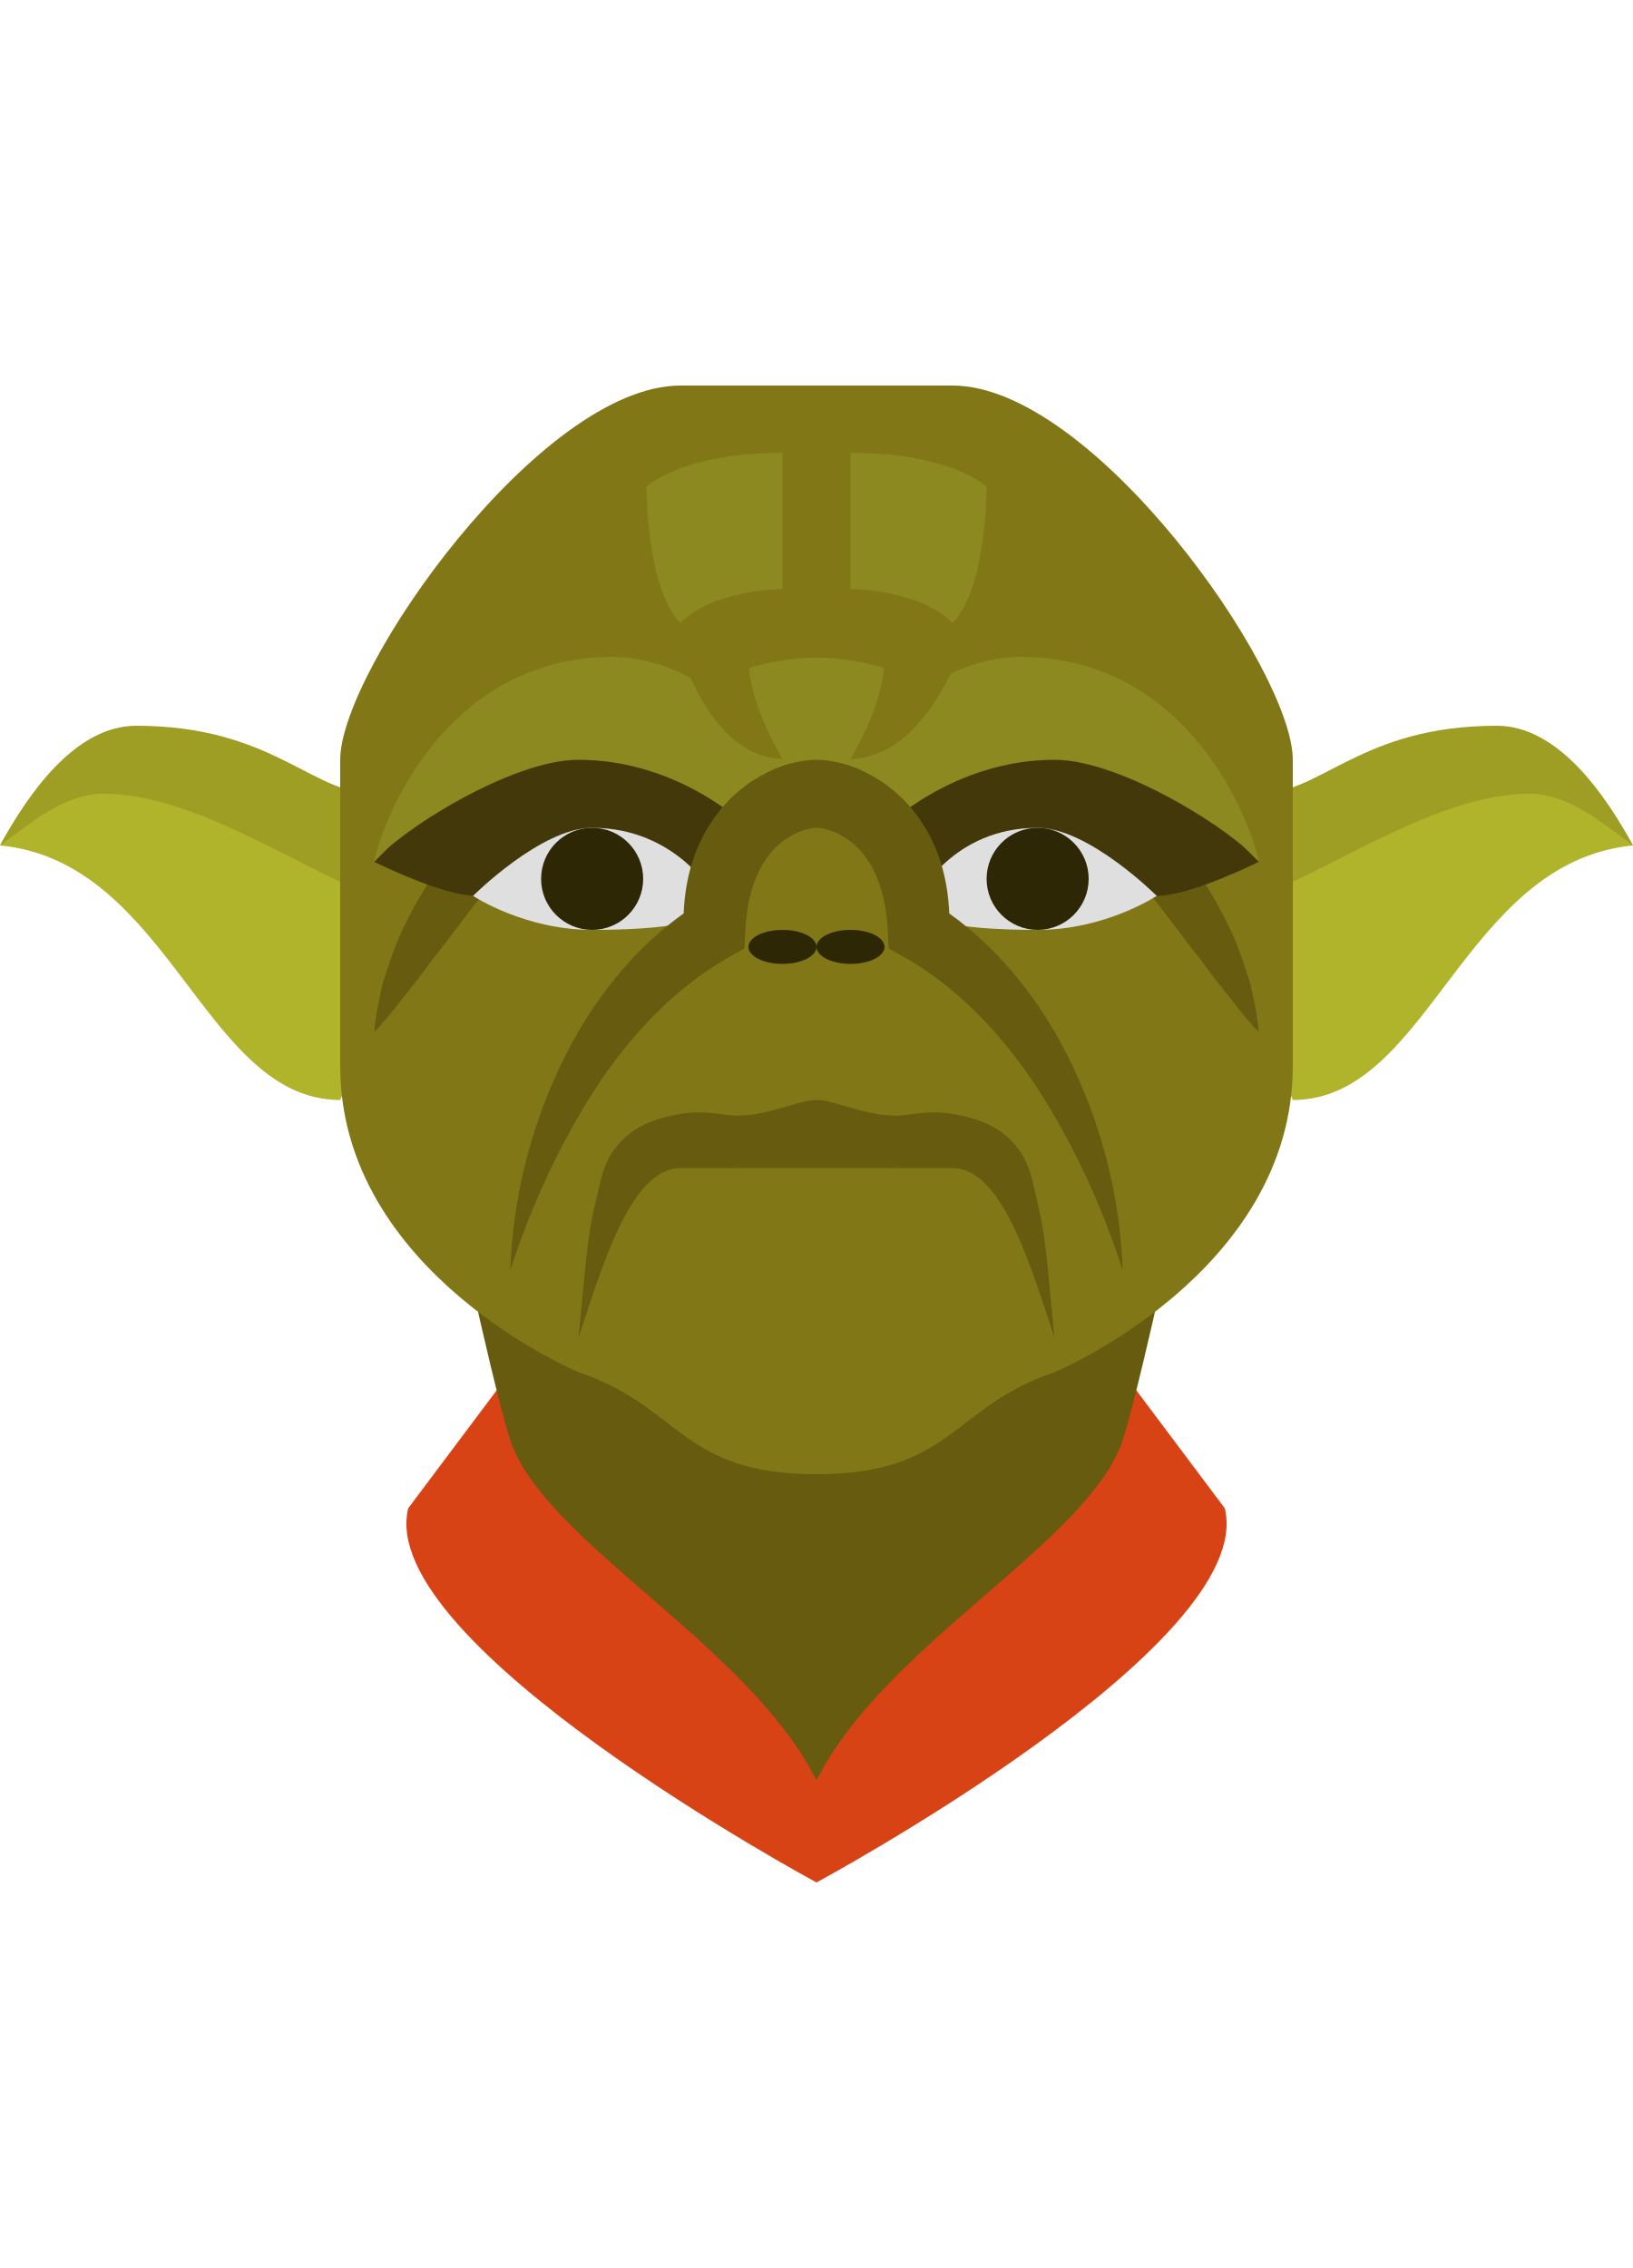
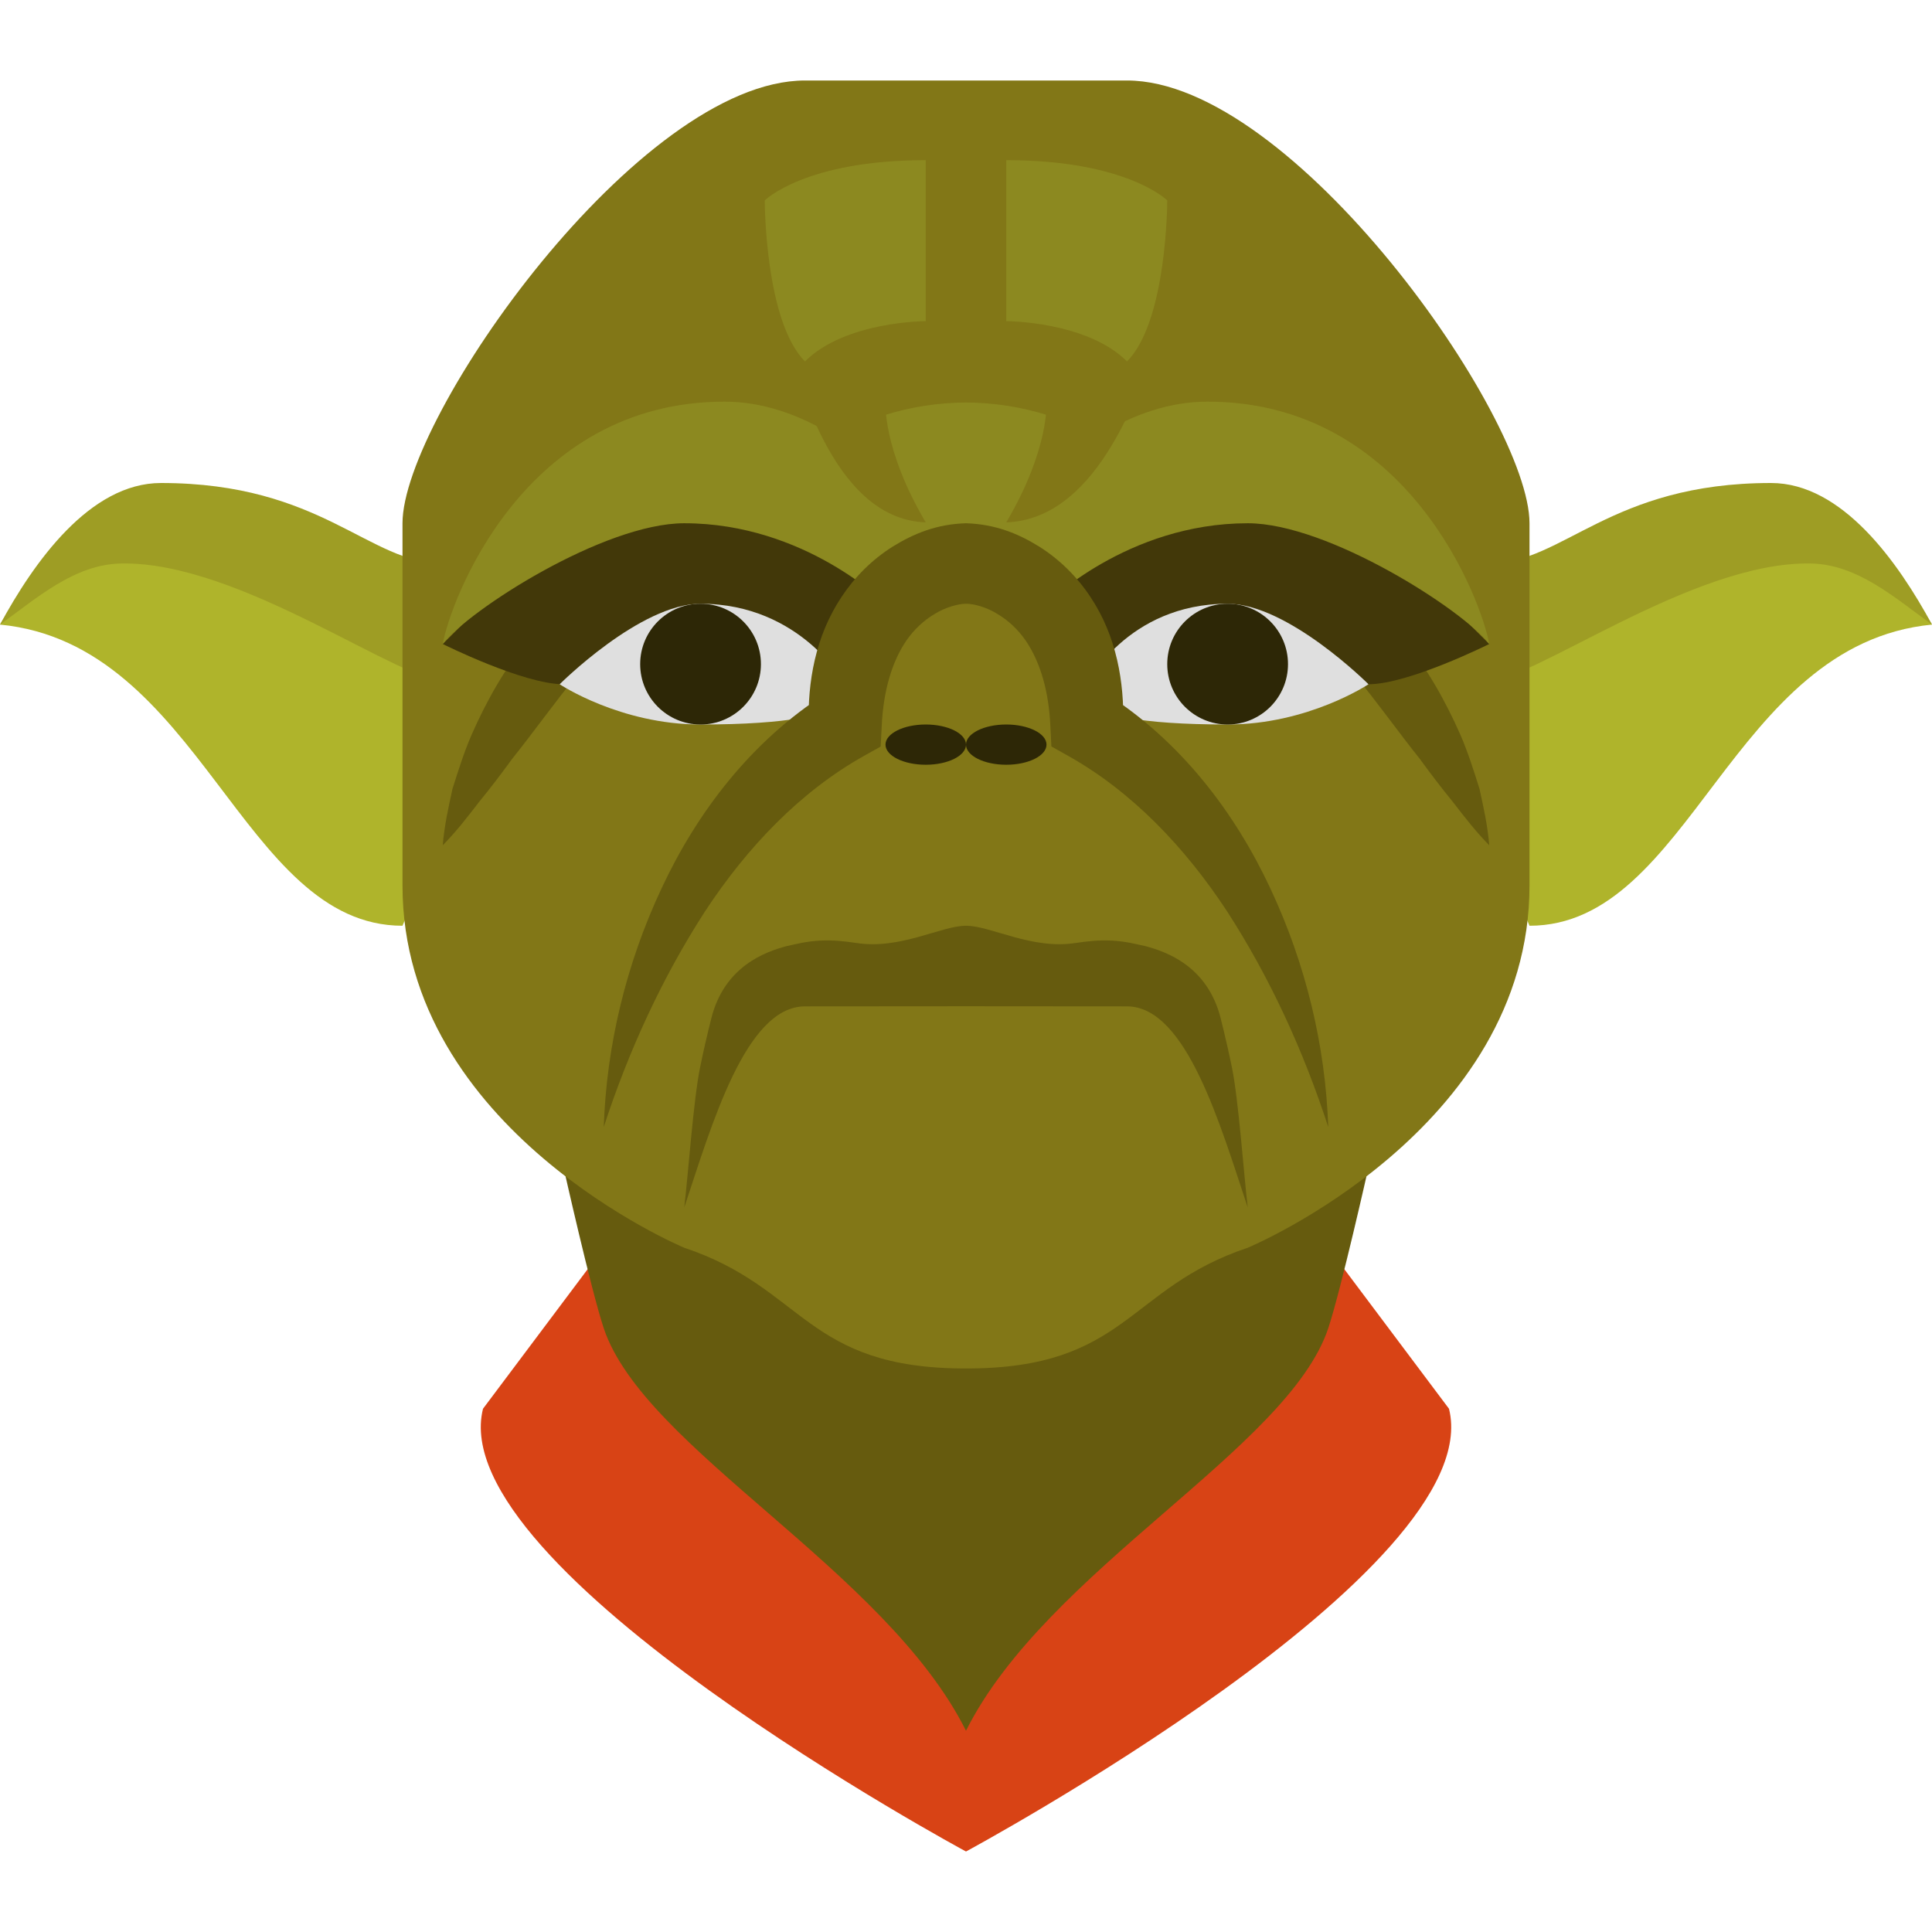
- <svg xmlns="http://www.w3.org/2000/svg" viewBox="0 0 48 48" width="180px" height="250px">
+ <svg xmlns="http://www.w3.org/2000/svg" viewBox="0 0 48 48" width="150px" height="150px">
  <path fill="#afb42b" d="M34.829,15.518c2.991-0.001,9.906-5.518,13.171,0C43,16,42,23,38,23L34.829,15.518z" />
  <path fill="#9e9d24" d="M48,15.518C47.161,13.972,45.772,12,44,12c-4,0-5.159,2-7,2c-0.628,0-0.131,1.058-0.147,2.938 C38,17,42.026,13.934,45,14C46.158,14.026,47.086,14.86,48,15.518z" />
  <path fill="#afb42b" d="M13.171,15.518C10.18,15.517,3.265,10,0,15.518C5,16,6,23,10,23L13.171,15.518z" />
  <path fill="#9e9d24" d="M0,15.518C0.839,13.972,2.228,12,4,12c4,0,5.159,2,7,2c0.628,0,0.131,1.058,0.147,2.938 C10,17,5.974,13.934,3,14C1.842,14.026,0.914,14.86,0,15.518z" />
  <path fill="#d84315" d="M15 31l-3 4c-1 4 12 11 12 11V31H15zM33 31l3 4c1 4-12 11-12 11V31H33z" />
  <path fill="#665b0e" d="M24,29H14c0,0,0.684,3.051,1,4c1,3,7,6,9,10c2-4,8-7,9-10c0.316-0.949,1-4,1-4H24z" />
  <path fill="#827717" d="M28,2h-4h-4c-4.125,0-10,8.363-10,11c0,3,0,9,0,9c0,6.083,7,9,7,9c3,1,3,3,7,3s4-2,7-3 c0,0,7-2.917,7-9c0,0,0-6,0-9C38,10.363,32.125,2,28,2z" />
  <path fill="#827717" d="M28,18h-2h-2h-2h-2c0,0-2,4-2,7l6,1l6-1C30,22,28,18,28,18z" />
  <path fill="#665b0e" d="M18 13c-.758.575-1.371 1.193-1.978 1.813-.592.635-1.145 1.291-1.686 1.965-.553.665-1.053 1.379-1.611 2.075-.261.359-.533.718-.823 1.072C11.622 20.287 11.344 20.653 11 21c.038-.479.141-.938.242-1.402.142-.445.282-.898.469-1.33.378-.862.847-1.693 1.456-2.43.6-.739 1.298-1.416 2.119-1.93C16.095 13.401 17.023 12.989 18 13zM30 13c.977-.011 1.905.401 2.714.909.821.513 1.519 1.191 2.119 1.93.609.737 1.077 1.568 1.456 2.43.187.432.327.884.469 1.33C36.859 20.062 36.962 20.521 37 21c-.344-.347-.622-.713-.902-1.074-.29-.355-.562-.713-.823-1.072-.557-.696-1.057-1.41-1.611-2.075-.541-.674-1.095-1.33-1.686-1.965C31.371 14.193 30.758 13.575 30 13z" />
  <path fill="#2d2706" d="M23 18A1 0.5 0 1 0 23 19A1 0.5 0 1 0 23 18Z" />
  <path fill="#2d2706" d="M25 18A1 0.5 0 1 0 25 19A1 0.5 0 1 0 25 18Z" />
  <path fill="#665b0e" d="M30.61,26.536c-0.084-0.412-0.179-0.823-0.283-1.238C30,24,28.976,23.646,28.464,23.508 c-0.252-0.054-0.498-0.122-0.843-0.139c-0.318-0.017-0.61,0.017-0.892,0.058C25.637,23.602,24.615,22.999,24,23 c-0.615-0.001-1.637,0.602-2.729,0.427c-0.282-0.041-0.574-0.075-0.892-0.058c-0.345,0.017-0.591,0.084-0.843,0.139 C19.024,23.646,18,24,17.673,25.298c-0.104,0.415-0.2,0.826-0.283,1.238C17.225,27.36,17.098,29.18,17,30 c0.679-2.036,1.523-4.997,3-4.997c1,0,2-0.003,4-0.003s3,0.003,4,0.003c1.477,0,2.321,2.961,3,4.997 C30.902,29.18,30.775,27.36,30.61,26.536z" />
  <path fill="#423809" d="M26 16c0 0-2-3.001-2-3.001S26.737 12 30 12c3 0 5 2 7 4 0 0-2 1-3 1C31 17 26 16 26 16zM22 16c0 0 2-3.001 2-3.001S21.263 12 18 12c-3 0-5 2-7 4 0 0 2 1 3 1C17 17 22 16 22 16z" />
  <path fill="#dfdfdf" d="M27,17c0,0,1-2,3.5-2c1.5,0,3.5,2,3.5,2s-1.5,1-3.5,1C26,18,27,17,27,17z" />
  <path fill="#2d2706" d="M30.5 15A1.5 1.5 0 1 0 30.5 18A1.5 1.5 0 1 0 30.5 15Z" />
  <path fill="#dfdfdf" d="M21,17c0,0-1.095-2-3.595-2c-1.5,0-3.5,2-3.5,2s1.5,1,3.5,1C21.905,18,21,17,21,17z" />
  <path fill="#2d2706" d="M17.405 15A1.5 1.5 0 1 0 17.405 18A1.5 1.5 0 1 0 17.405 15Z" />
  <path fill="#8c8920" d="M30,9.979c-0.905,0-1.833,0.292-2.784,0.889c-0.064-0.039-0.128-0.085-0.193-0.12 c-0.32-0.177-0.648-0.321-0.986-0.43C25.364,10.105,24.673,10.004,24,10c-0.673,0.004-1.364,0.105-2.038,0.318 c-0.337,0.108-0.666,0.253-0.986,0.43c-0.065,0.035-0.128,0.081-0.193,0.12C19.833,10.27,18.905,9.979,18,9.979 c-5,0-6.815,4.973-7,6.021c0.645-0.842,4-3,6-3c3,0,5,2,5,2c-0.049,0.052,0-1,2-1s2.049,1.052,2,1c0,0,2-2,5-2c2,0,5.355,2.158,6,3 C36.815,14.951,35,9.979,30,9.979z" />
  <path fill="#827717" d="M19.583 8.895c.25.167 1 4 3.417 4.083-1.083-1.833-1-3-1-3L19.583 8.895zM28.583 9.145c-.25.167-1.167 3.75-3.583 3.833 1.083-1.833 1-3 1-3L28.583 9.145z" />
  <path fill="#8c8920" d="M23 7.979v-4c-3 0-4 1-4 1s0 3 1 4C21 7.979 23 7.979 23 7.979zM25 7.979v-4c3 0 4 1 4 1s0 3-1 4C27 7.979 25 7.979 25 7.979z" />
  <path fill="#665b0e" d="M33,28c-0.623-1.917-1.46-3.725-2.505-5.345c-1.055-1.611-2.381-2.994-3.961-3.878l-0.413-0.232 L26.094,18c-0.039-0.797-0.235-1.534-0.611-2.085c-0.19-0.275-0.431-0.5-0.701-0.661c-0.261-0.164-0.59-0.258-0.782-0.254 c-0.191-0.001-0.52,0.091-0.781,0.255c-0.271,0.161-0.511,0.386-0.701,0.661c-0.377,0.551-0.569,1.289-0.61,2.085l-0.028,0.547 l-0.413,0.231c-1.579,0.884-2.905,2.267-3.96,3.878C16.463,24.276,15.624,26.084,15,28c0.069-2.022,0.554-4.052,1.44-5.937 c0.878-1.879,2.226-3.656,4.093-4.841L20.092,18c-0.027-1.037,0.157-2.184,0.818-3.173c0.324-0.491,0.756-0.924,1.27-1.248 c0.52-0.32,1.085-0.557,1.82-0.579c0.734,0.024,1.3,0.259,1.819,0.58c0.513,0.323,0.946,0.757,1.27,1.247 c0.661,0.989,0.842,2.136,0.817,3.173l-0.44-0.776c1.866,1.185,3.214,2.963,4.092,4.841C32.443,23.949,32.93,25.978,33,28z" />
</svg>
